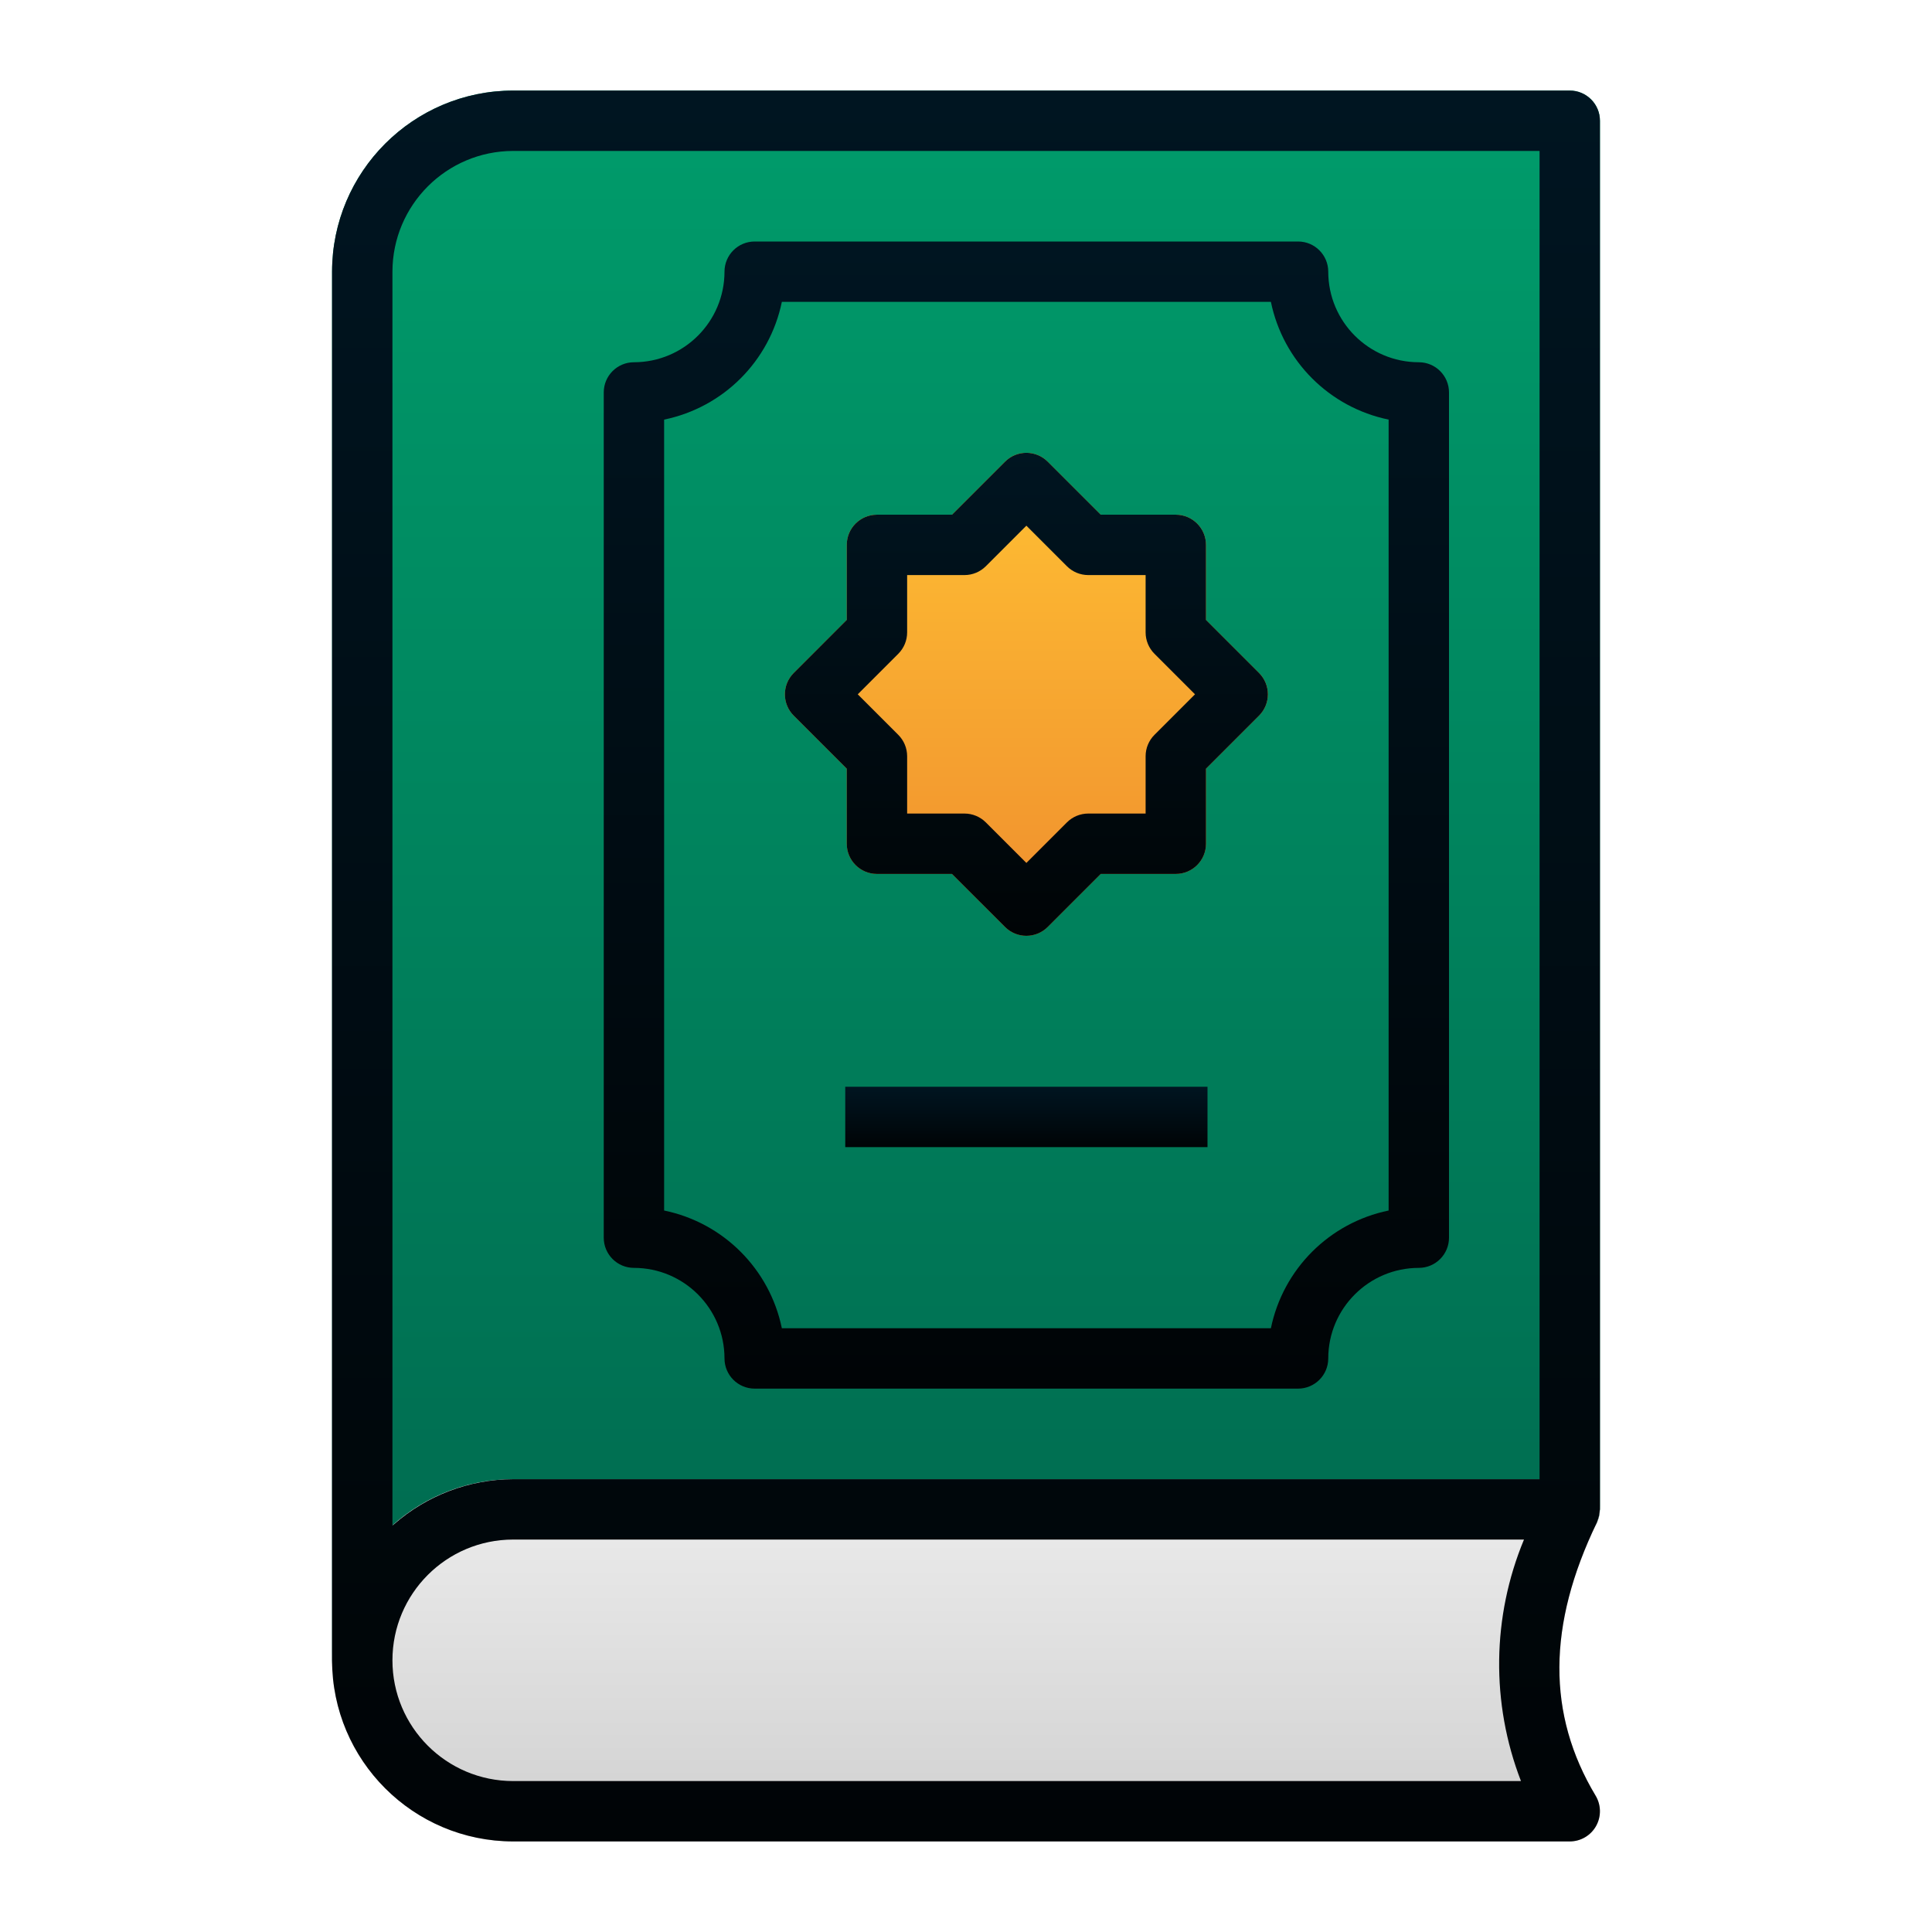
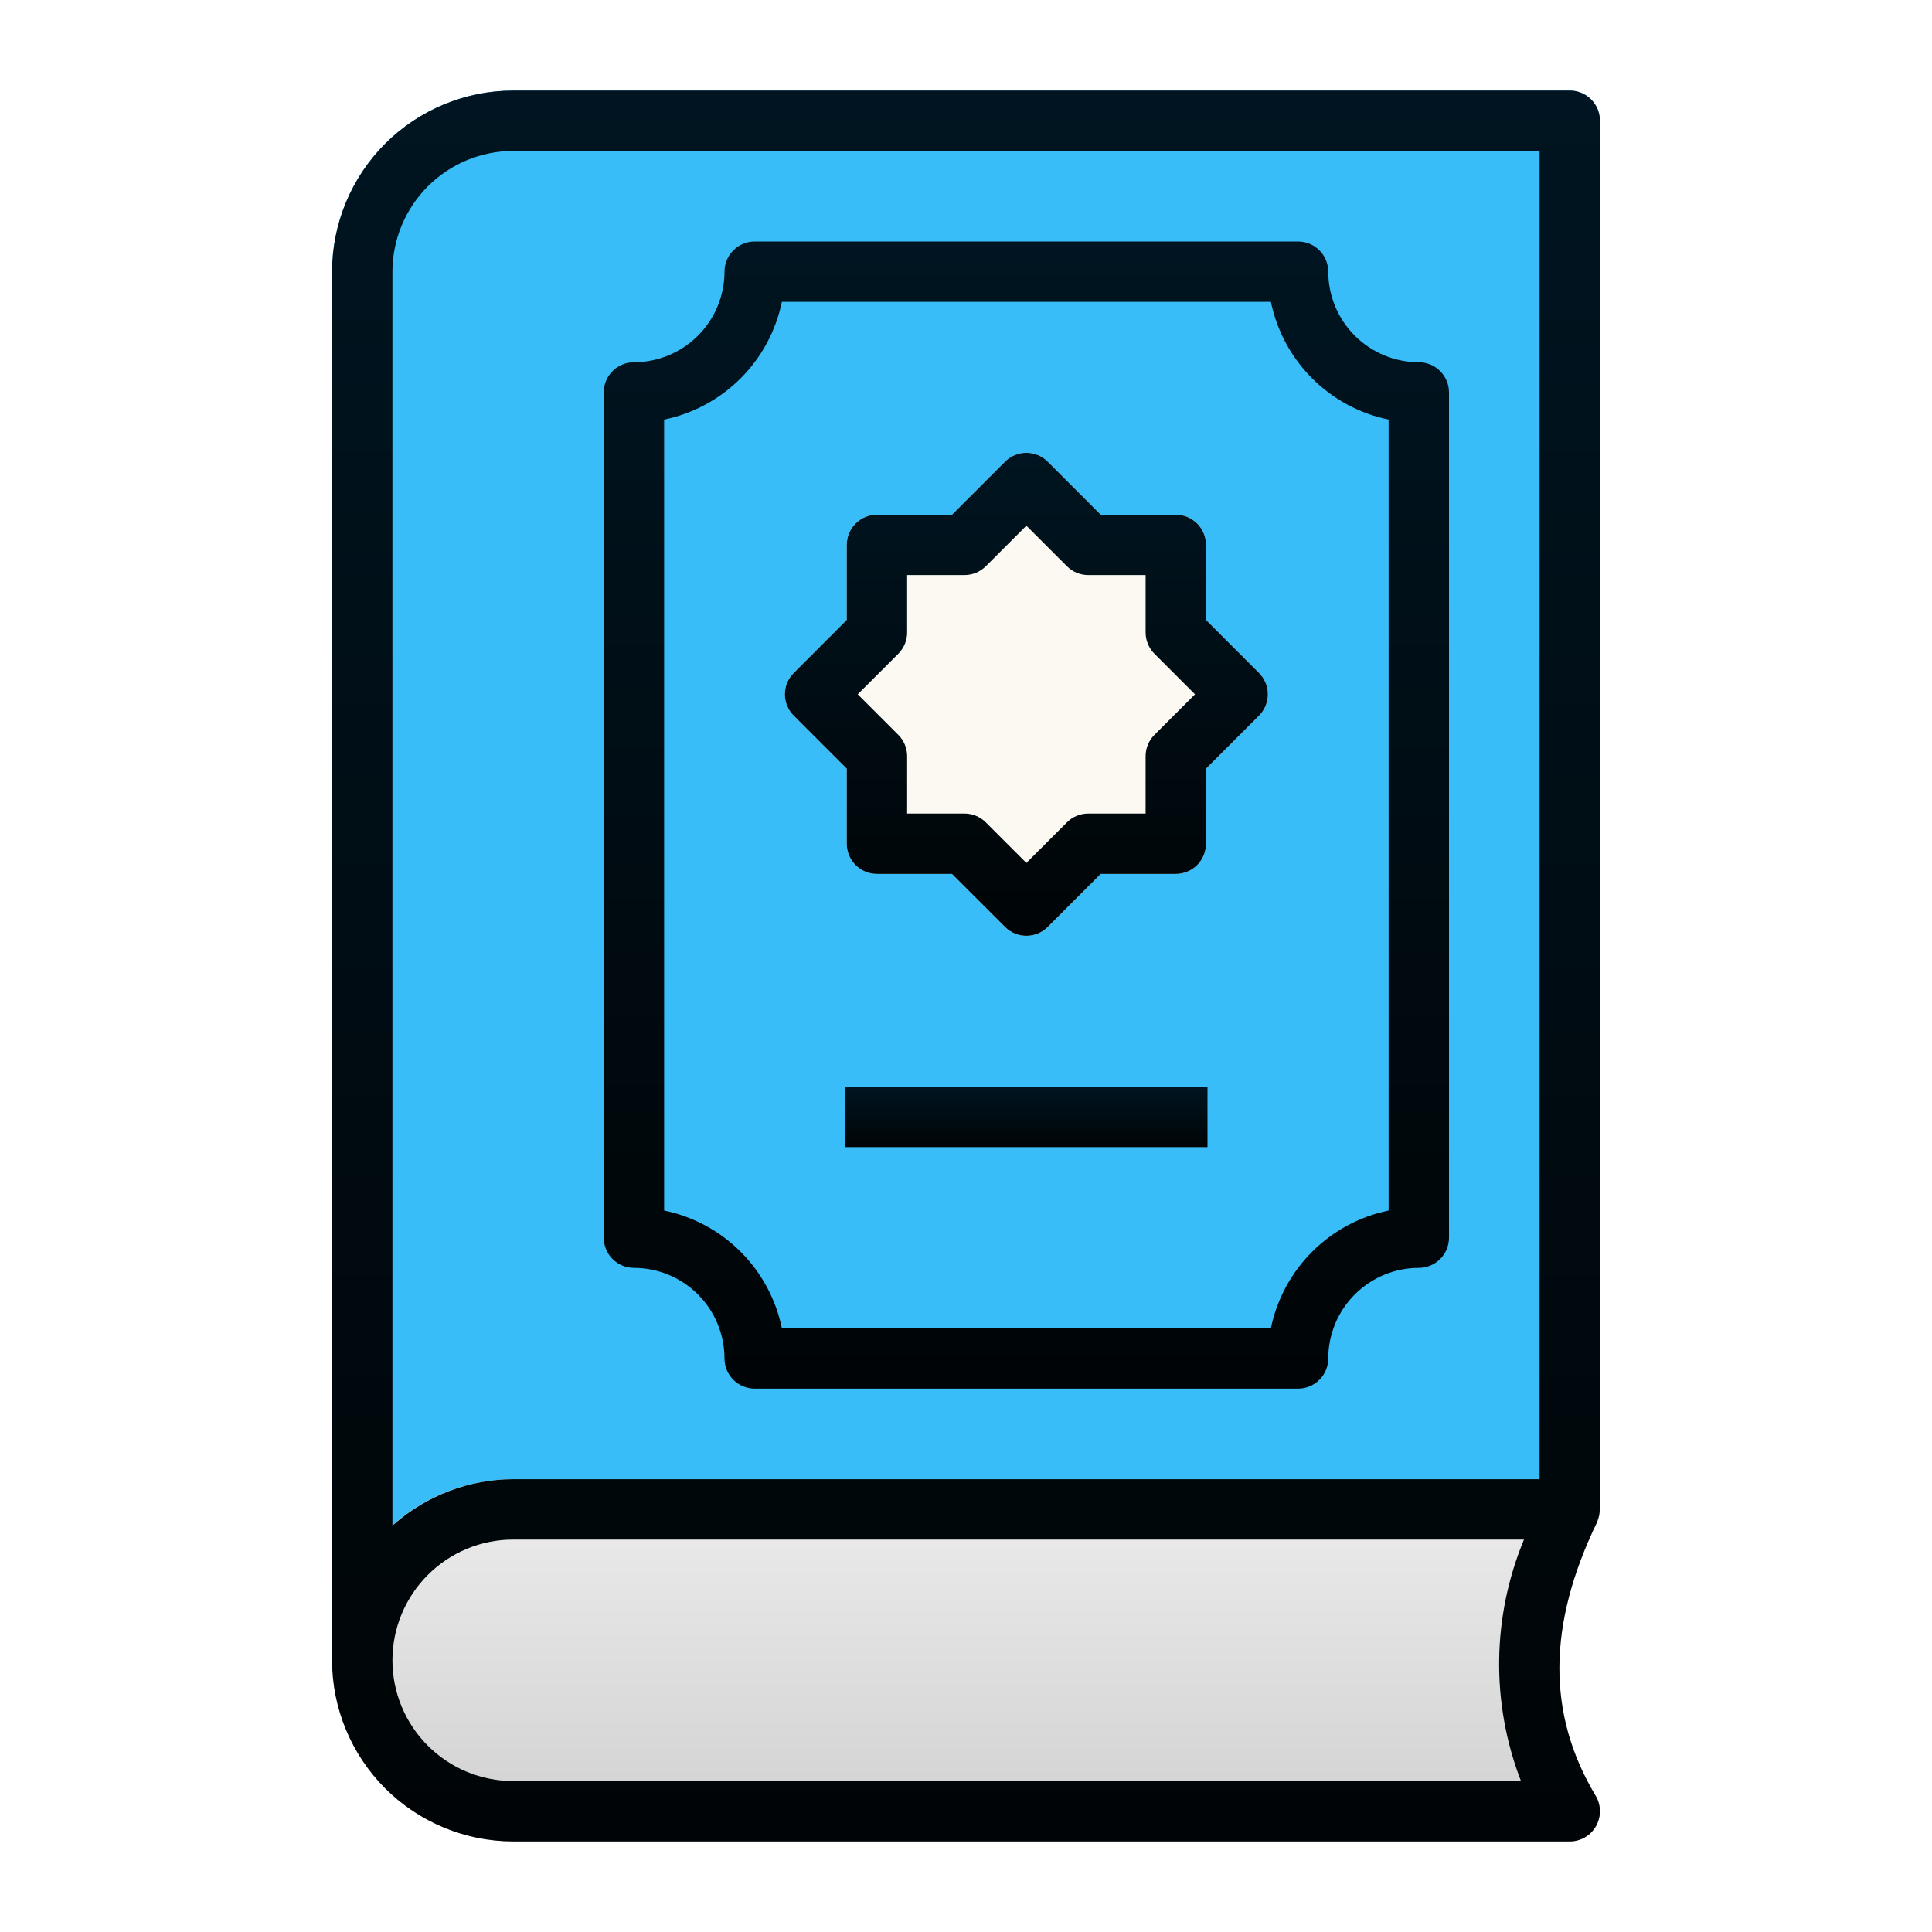
- <svg xmlns="http://www.w3.org/2000/svg" xmlns:xlink="http://www.w3.org/1999/xlink" viewBox="0 0 64 64">
+ <svg xmlns="http://www.w3.org/2000/svg" width="64" height="64" viewBox="0 0 64 64" fill="none">
+   <path d="M52 3H17C15.409 3.002 13.884 3.635 12.759 4.759C11.635 5.884 11.002 7.409 11 9V55C11 55.265 11.105 55.52 11.293 55.707C11.48 55.895 11.735 56 12 56C12.265 56 12.52 55.895 12.707 55.707C12.895 55.52 13 55.265 13 55C13.001 53.94 13.423 52.923 14.173 52.173C14.923 51.423 15.94 51.001 17 51H52C52.265 51 52.52 50.895 52.707 50.707C52.895 50.52 53 50.265 53 50V4C53 3.735 52.895 3.48 52.707 3.293C52.52 3.105 52.265 3 52 3V3Z" fill="#38BDF8" />
+   <path d="M41.707 22.293L39.95 20.536V18.05C39.95 17.785 39.844 17.53 39.657 17.343C39.469 17.155 39.215 17.05 38.95 17.05H36.464L34.707 15.293C34.519 15.105 34.265 15 34 15C33.735 15 33.48 15.105 33.293 15.293L31.536 17.05H29.05C28.785 17.05 28.53 17.155 28.343 17.343C28.155 17.53 28.05 17.785 28.05 18.05V20.535L26.293 22.293C26.105 22.48 26 22.735 26 23C26 23.265 26.105 23.52 26.293 23.707L28.05 25.464V27.95C28.05 28.215 28.155 28.47 28.343 28.657C28.53 28.845 28.785 28.95 29.05 28.95H31.535L33.293 30.707C33.48 30.895 33.735 31 34 31C34.265 31 34.519 30.895 34.707 30.707L36.464 28.95H38.95C39.215 28.95 39.469 28.845 39.657 28.657C39.844 28.47 39.95 28.215 39.95 27.95V25.464L41.707 23.707C41.894 23.52 42 23.265 42 23C42 22.735 41.894 22.48 41.707 22.293Z" fill="#FCF9F3" />
+   <path d="M52.857 59.485C51.242 56.793 51.257 53.833 52.9 50.435C52.974 50.283 53.007 50.114 52.998 49.945C52.989 49.776 52.937 49.612 52.847 49.469C52.757 49.325 52.632 49.207 52.484 49.125C52.336 49.043 52.169 49 52 49H17C15.409 49 13.883 49.632 12.757 50.757C11.632 51.883 11 53.409 11 55C11 56.591 11.632 58.117 12.757 59.243C13.883 60.368 15.409 61 17 61H52C52.177 61 52.351 60.953 52.504 60.864C52.657 60.775 52.783 60.646 52.87 60.492C52.957 60.338 53.002 60.164 53 59.987C52.997 59.81 52.948 59.637 52.857 59.485Z" fill="url(#paint0_linear_0_1)" />
+   <path d="M17 61H52C52.177 61 52.351 60.953 52.504 60.864C52.657 60.775 52.783 60.646 52.87 60.492C52.957 60.338 53.002 60.164 53 59.987C52.997 59.81 52.948 59.637 52.857 59.485C51.242 56.793 51.257 53.833 52.9 50.435C52.905 50.425 52.906 50.415 52.91 50.405C52.919 50.387 52.922 50.367 52.93 50.348C52.967 50.249 52.988 50.145 52.992 50.04C52.992 50.026 53 50.014 53 50V4C53 3.735 52.895 3.48 52.707 3.293C52.52 3.105 52.265 3 52 3H17C15.409 3.002 13.884 3.635 12.759 4.759C11.635 5.884 11.002 7.409 11 9V55C11.002 56.591 11.635 58.116 12.759 59.241C13.884 60.365 15.409 60.998 17 61V61ZM50.385 59H17C15.939 59 14.922 58.579 14.172 57.828C13.421 57.078 13 56.061 13 55C13 53.939 13.421 52.922 14.172 52.172C14.922 51.421 15.939 51 17 51H50.484C49.422 53.554 49.386 56.42 50.384 59H50.385ZM13 9C13.001 7.94 13.423 6.923 14.173 6.173C14.923 5.423 15.94 5.001 17 5H51V49H17C15.548 49.005 14.146 49.534 13.054 50.491C13.037 50.506 13.017 50.517 13 50.531V9Z" fill="url(#paint1_linear_0_1)" />
+   <path d="M28.05 25.464V27.95C28.05 28.215 28.155 28.47 28.343 28.657C28.53 28.845 28.785 28.95 29.05 28.95H31.535L33.293 30.707C33.48 30.895 33.735 31 34 31C34.265 31 34.519 30.895 34.707 30.707L36.464 28.95H38.95C39.215 28.95 39.469 28.845 39.657 28.657C39.844 28.47 39.95 28.215 39.95 27.95V25.464L41.707 23.707C41.894 23.52 42 23.265 42 23C42 22.735 41.894 22.48 41.707 22.293L39.95 20.536V18.05C39.95 17.785 39.844 17.53 39.657 17.343C39.469 17.155 39.215 17.05 38.95 17.05H36.464L34.707 15.293C34.519 15.105 34.265 15 34 15C33.735 15 33.48 15.105 33.293 15.293L31.536 17.05H29.05C28.785 17.05 28.53 17.155 28.343 17.343C28.155 17.53 28.05 17.785 28.05 18.05V20.535L26.293 22.293C26.105 22.48 26 22.735 26 23C26 23.265 26.105 23.52 26.293 23.707L28.05 25.464ZM29.757 21.657C29.944 21.47 30.05 21.215 30.05 20.95V19.05H31.95C32.215 19.05 32.469 18.945 32.657 18.757L34 17.414L35.343 18.757C35.53 18.945 35.785 19.05 36.05 19.05H37.95V20.95C37.95 21.215 38.055 21.47 38.243 21.657L39.586 23L38.243 24.343C38.055 24.53 37.95 24.785 37.95 25.05V26.95H36.05C35.785 26.95 35.53 27.055 35.343 27.243L34 28.586L32.657 27.243C32.469 27.055 32.215 26.95 31.95 26.95H30.05V25.05C30.05 24.785 29.944 24.53 29.757 24.343L28.414 23L29.757 21.657Z" fill="url(#paint2_linear_0_1)" />
+   <path d="M21 42C21.795 42.001 22.558 42.317 23.12 42.88C23.683 43.442 23.999 44.205 24 45C24 45.265 24.105 45.52 24.293 45.707C24.48 45.895 24.735 46 25 46H43C43.265 46 43.52 45.895 43.707 45.707C43.895 45.52 44 45.265 44 45C44.001 44.205 44.317 43.442 44.88 42.88C45.442 42.317 46.205 42.001 47 42C47.265 42 47.52 41.895 47.707 41.707C47.895 41.52 48 41.265 48 41V13C48 12.735 47.895 12.48 47.707 12.293C47.52 12.105 47.265 12 47 12C46.205 11.999 45.442 11.683 44.88 11.12C44.317 10.558 44.001 9.795 44 9C44 8.735 43.895 8.48 43.707 8.293C43.52 8.105 43.265 8 43 8H25C24.735 8 24.48 8.105 24.293 8.293C24.105 8.48 24 8.735 24 9C23.999 9.795 23.683 10.558 23.12 11.12C22.558 11.683 21.795 11.999 21 12C20.735 12 20.48 12.105 20.293 12.293C20.105 12.48 20 12.735 20 13V41C20 41.265 20.105 41.52 20.293 41.707C20.48 41.895 20.735 42 21 42ZM22 13.9C22.96 13.702 23.841 13.227 24.534 12.534C25.227 11.841 25.702 10.96 25.9 10H42.1C42.298 10.96 42.773 11.841 43.466 12.534C44.159 13.227 45.04 13.702 46 13.9V40.1C45.04 40.298 44.159 40.773 43.466 41.466C42.773 42.159 42.298 43.04 42.1 44H25.9C25.702 43.04 25.227 42.159 24.534 41.466C23.841 40.773 22.96 40.298 22 40.1V13.9Z" fill="url(#paint3_linear_0_1)" />
+   <path d="M28 36H40V38H28V36Z" fill="url(#paint4_linear_0_1)" />
  <defs>
-     <linearGradient id="b" x1="32" x2="32" y1="56" y2="3" gradientUnits="userSpaceOnUse">
-       <stop offset="0" stop-color="#00684e" />
-       <stop offset="1" stop-color="#009c6b" />
+     <linearGradient id="paint0_linear_0_1" x1="32" y1="49" x2="32" y2="61" gradientUnits="userSpaceOnUse">
+       <stop stop-color="#EDEDED" />
+       <stop offset="1" stop-color="#D0D0D0" />
    </linearGradient>
-     <linearGradient id="c" x1="34" x2="34" y1="15" y2="31" gradientUnits="userSpaceOnUse">
-       <stop offset="0" stop-color="#ffc033" />
-       <stop offset="1" stop-color="#ef8e2e" />
-     </linearGradient>
-     <linearGradient id="d" x1="32" x2="32" y1="49" y2="61" gradientUnits="userSpaceOnUse">
-       <stop offset="0" stop-color="#ededed" />
-       <stop offset="1" stop-color="#d0d0d0" />
-     </linearGradient>
-     <linearGradient id="a" x1="32.001" x2="32.001" y1="61" y2="3" gradientUnits="userSpaceOnUse">
-       <stop offset="0" stop-color="#000406" />
+     <linearGradient id="paint1_linear_0_1" x1="32.001" y1="61" x2="32.001" y2="3" gradientUnits="userSpaceOnUse">
+       <stop stop-color="#000406" />
      <stop offset="1" stop-color="#001521" />
    </linearGradient>
-     <linearGradient id="e" x1="34" x2="34" y1="31" y2="15" xlink:href="#a" />
-     <linearGradient id="f" x1="34" x2="34" y1="46" y2="8" xlink:href="#a" />
-     <linearGradient id="g" x1="34" x2="34" y1="38" y2="36" xlink:href="#a" />
+     <linearGradient id="paint2_linear_0_1" x1="34" y1="31" x2="34" y2="15" gradientUnits="userSpaceOnUse">
+       <stop stop-color="#000406" />
+       <stop offset="1" stop-color="#001521" />
+     </linearGradient>
+     <linearGradient id="paint3_linear_0_1" x1="34" y1="46" x2="34" y2="8" gradientUnits="userSpaceOnUse">
+       <stop stop-color="#000406" />
+       <stop offset="1" stop-color="#001521" />
+     </linearGradient>
+     <linearGradient id="paint4_linear_0_1" x1="34" y1="38" x2="34" y2="36" gradientUnits="userSpaceOnUse">
+       <stop stop-color="#000406" />
+       <stop offset="1" stop-color="#001521" />
+     </linearGradient>
  </defs>
-   <g data-name="Layer 2">
-     <path fill="url(#b)" d="M52 3H17a6.007 6.007 0 0 0-6 6v46a1 1 0 0 0 2 0 4.005 4.005 0 0 1 4-4h35a1 1 0 0 0 1-1V4a1 1 0 0 0-1-1Z" />
-     <path fill="url(#c)" d="m41.707 22.293-1.757-1.757V18.05a1 1 0 0 0-1-1h-2.486l-1.757-1.757a1 1 0 0 0-1.414 0l-1.757 1.757H29.05a1 1 0 0 0-1 1v2.485l-1.757 1.758a1 1 0 0 0 0 1.414l1.757 1.757v2.486a1 1 0 0 0 1 1h2.485l1.758 1.757a1 1 0 0 0 1.414 0l1.757-1.757h2.486a1 1 0 0 0 1-1v-2.486l1.757-1.757a1 1 0 0 0 0-1.414Z" />
-     <path fill="url(#d)" d="M52.857 59.485c-1.615-2.692-1.6-5.652.043-9.05A1 1 0 0 0 52 49H17a6 6 0 0 0 0 12h35a1 1 0 0 0 .857-1.515Z" />
-   </g>
-   <g data-name="Layer 3">
-     <path fill="url(#a)" d="M17 61h35a1 1 0 0 0 .857-1.515c-1.615-2.692-1.6-5.652.043-9.05.005-.01.006-.02.01-.03.009-.018.012-.038.02-.057a.987.987 0 0 0 .062-.308c0-.014.008-.026.008-.04V4a1 1 0 0 0-1-1H17a6.007 6.007 0 0 0-6 6v46a6.007 6.007 0 0 0 6 6Zm33.385-2H17a4 4 0 0 1 0-8h33.484a10.746 10.746 0 0 0-.1 8ZM13 9a4.005 4.005 0 0 1 4-4h34v44H17a6.016 6.016 0 0 0-3.946 1.491c-.017.015-.037.026-.054.04Z" />
-     <path fill="url(#e)" d="M28.05 25.464v2.486a1 1 0 0 0 1 1h2.485l1.758 1.757a1 1 0 0 0 1.414 0l1.757-1.757h2.486a1 1 0 0 0 1-1v-2.486l1.757-1.757a1 1 0 0 0 0-1.414l-1.757-1.757V18.05a1 1 0 0 0-1-1h-2.486l-1.757-1.757a1 1 0 0 0-1.414 0l-1.757 1.757H29.05a1 1 0 0 0-1 1v2.485l-1.757 1.758a1 1 0 0 0 0 1.414Zm1.707-3.807a1 1 0 0 0 .293-.707v-1.9h1.9a1 1 0 0 0 .707-.293L34 17.414l1.343 1.343a1 1 0 0 0 .707.293h1.9v1.9a1 1 0 0 0 .293.707L39.586 23l-1.343 1.343a1 1 0 0 0-.293.707v1.9h-1.9a1 1 0 0 0-.707.293L34 28.586l-1.343-1.343a1 1 0 0 0-.707-.293h-1.9v-1.9a1 1 0 0 0-.293-.707L28.414 23Z" />
-     <path fill="url(#f)" d="M21 42a3.003 3.003 0 0 1 3 3 1 1 0 0 0 1 1h18a1 1 0 0 0 1-1 3.003 3.003 0 0 1 3-3 1 1 0 0 0 1-1V13a1 1 0 0 0-1-1 3.003 3.003 0 0 1-3-3 1 1 0 0 0-1-1H25a1 1 0 0 0-1 1 3.003 3.003 0 0 1-3 3 1 1 0 0 0-1 1v28a1 1 0 0 0 1 1Zm1-28.1a5.015 5.015 0 0 0 3.9-3.9h16.2a5.015 5.015 0 0 0 3.9 3.9v26.2a5.015 5.015 0 0 0-3.9 3.9H25.9a5.015 5.015 0 0 0-3.9-3.9Z" />
-     <path fill="url(#g)" d="M28 36h12v2H28z" />
-   </g>
</svg>
